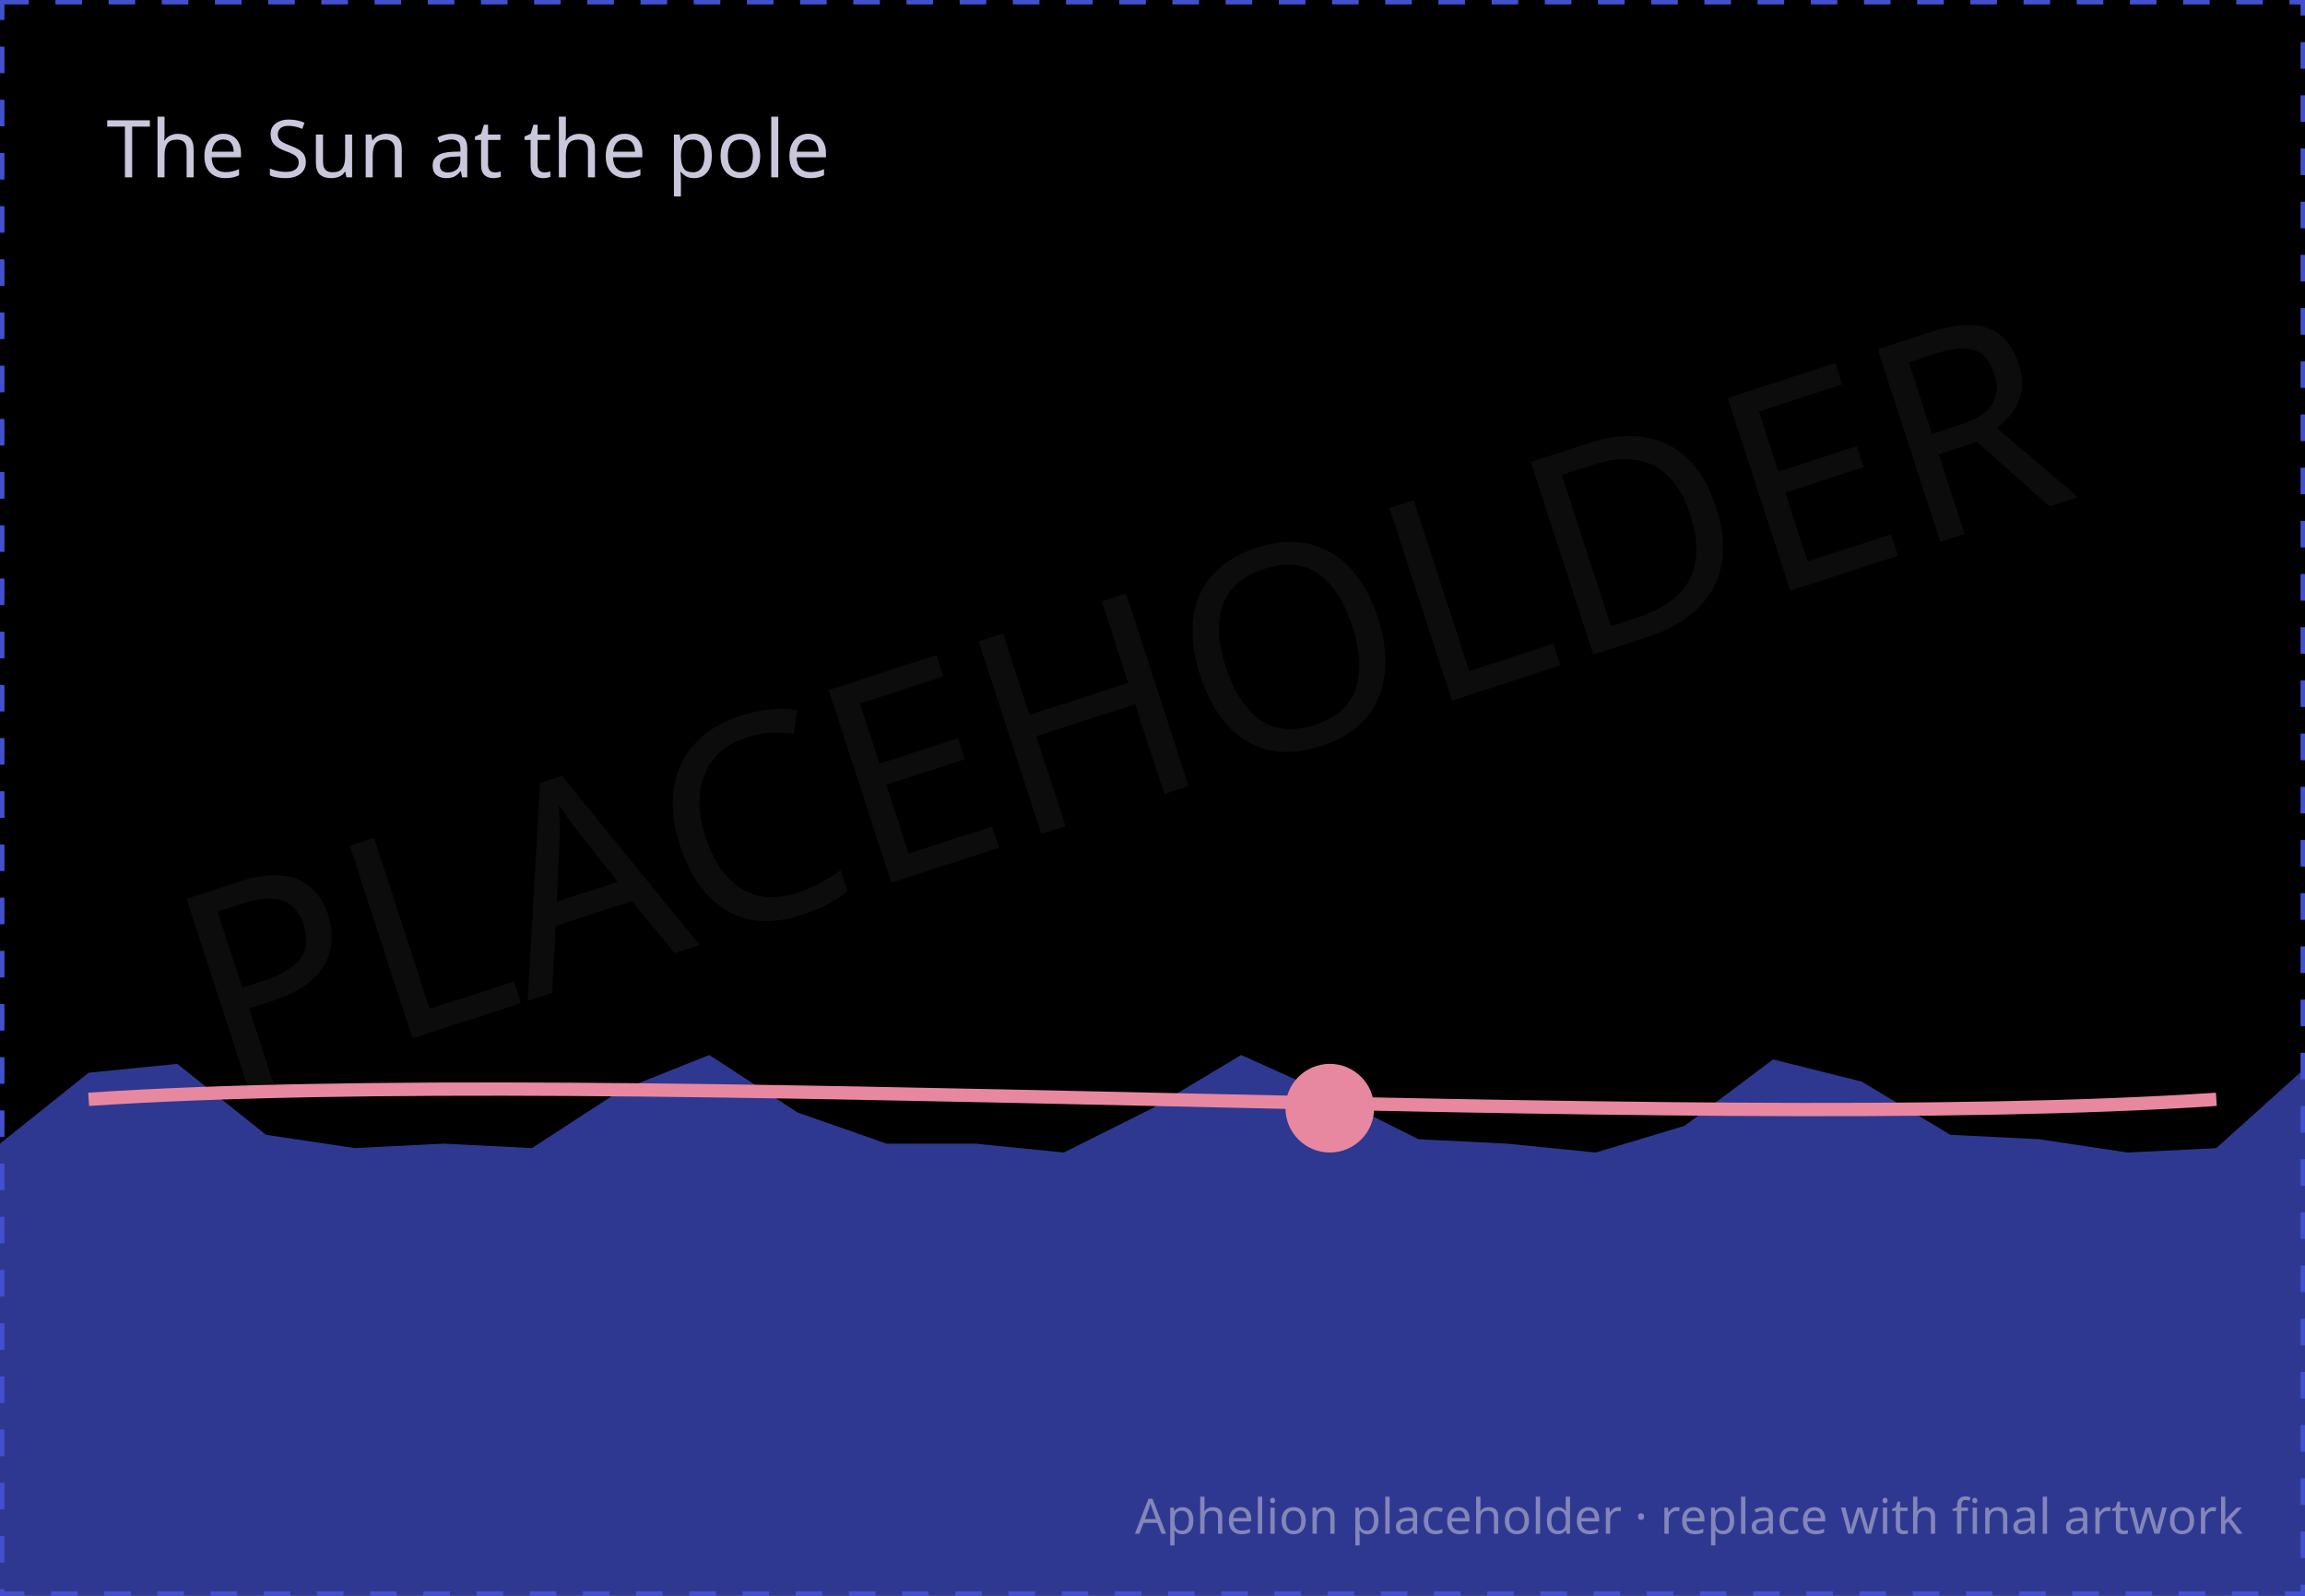
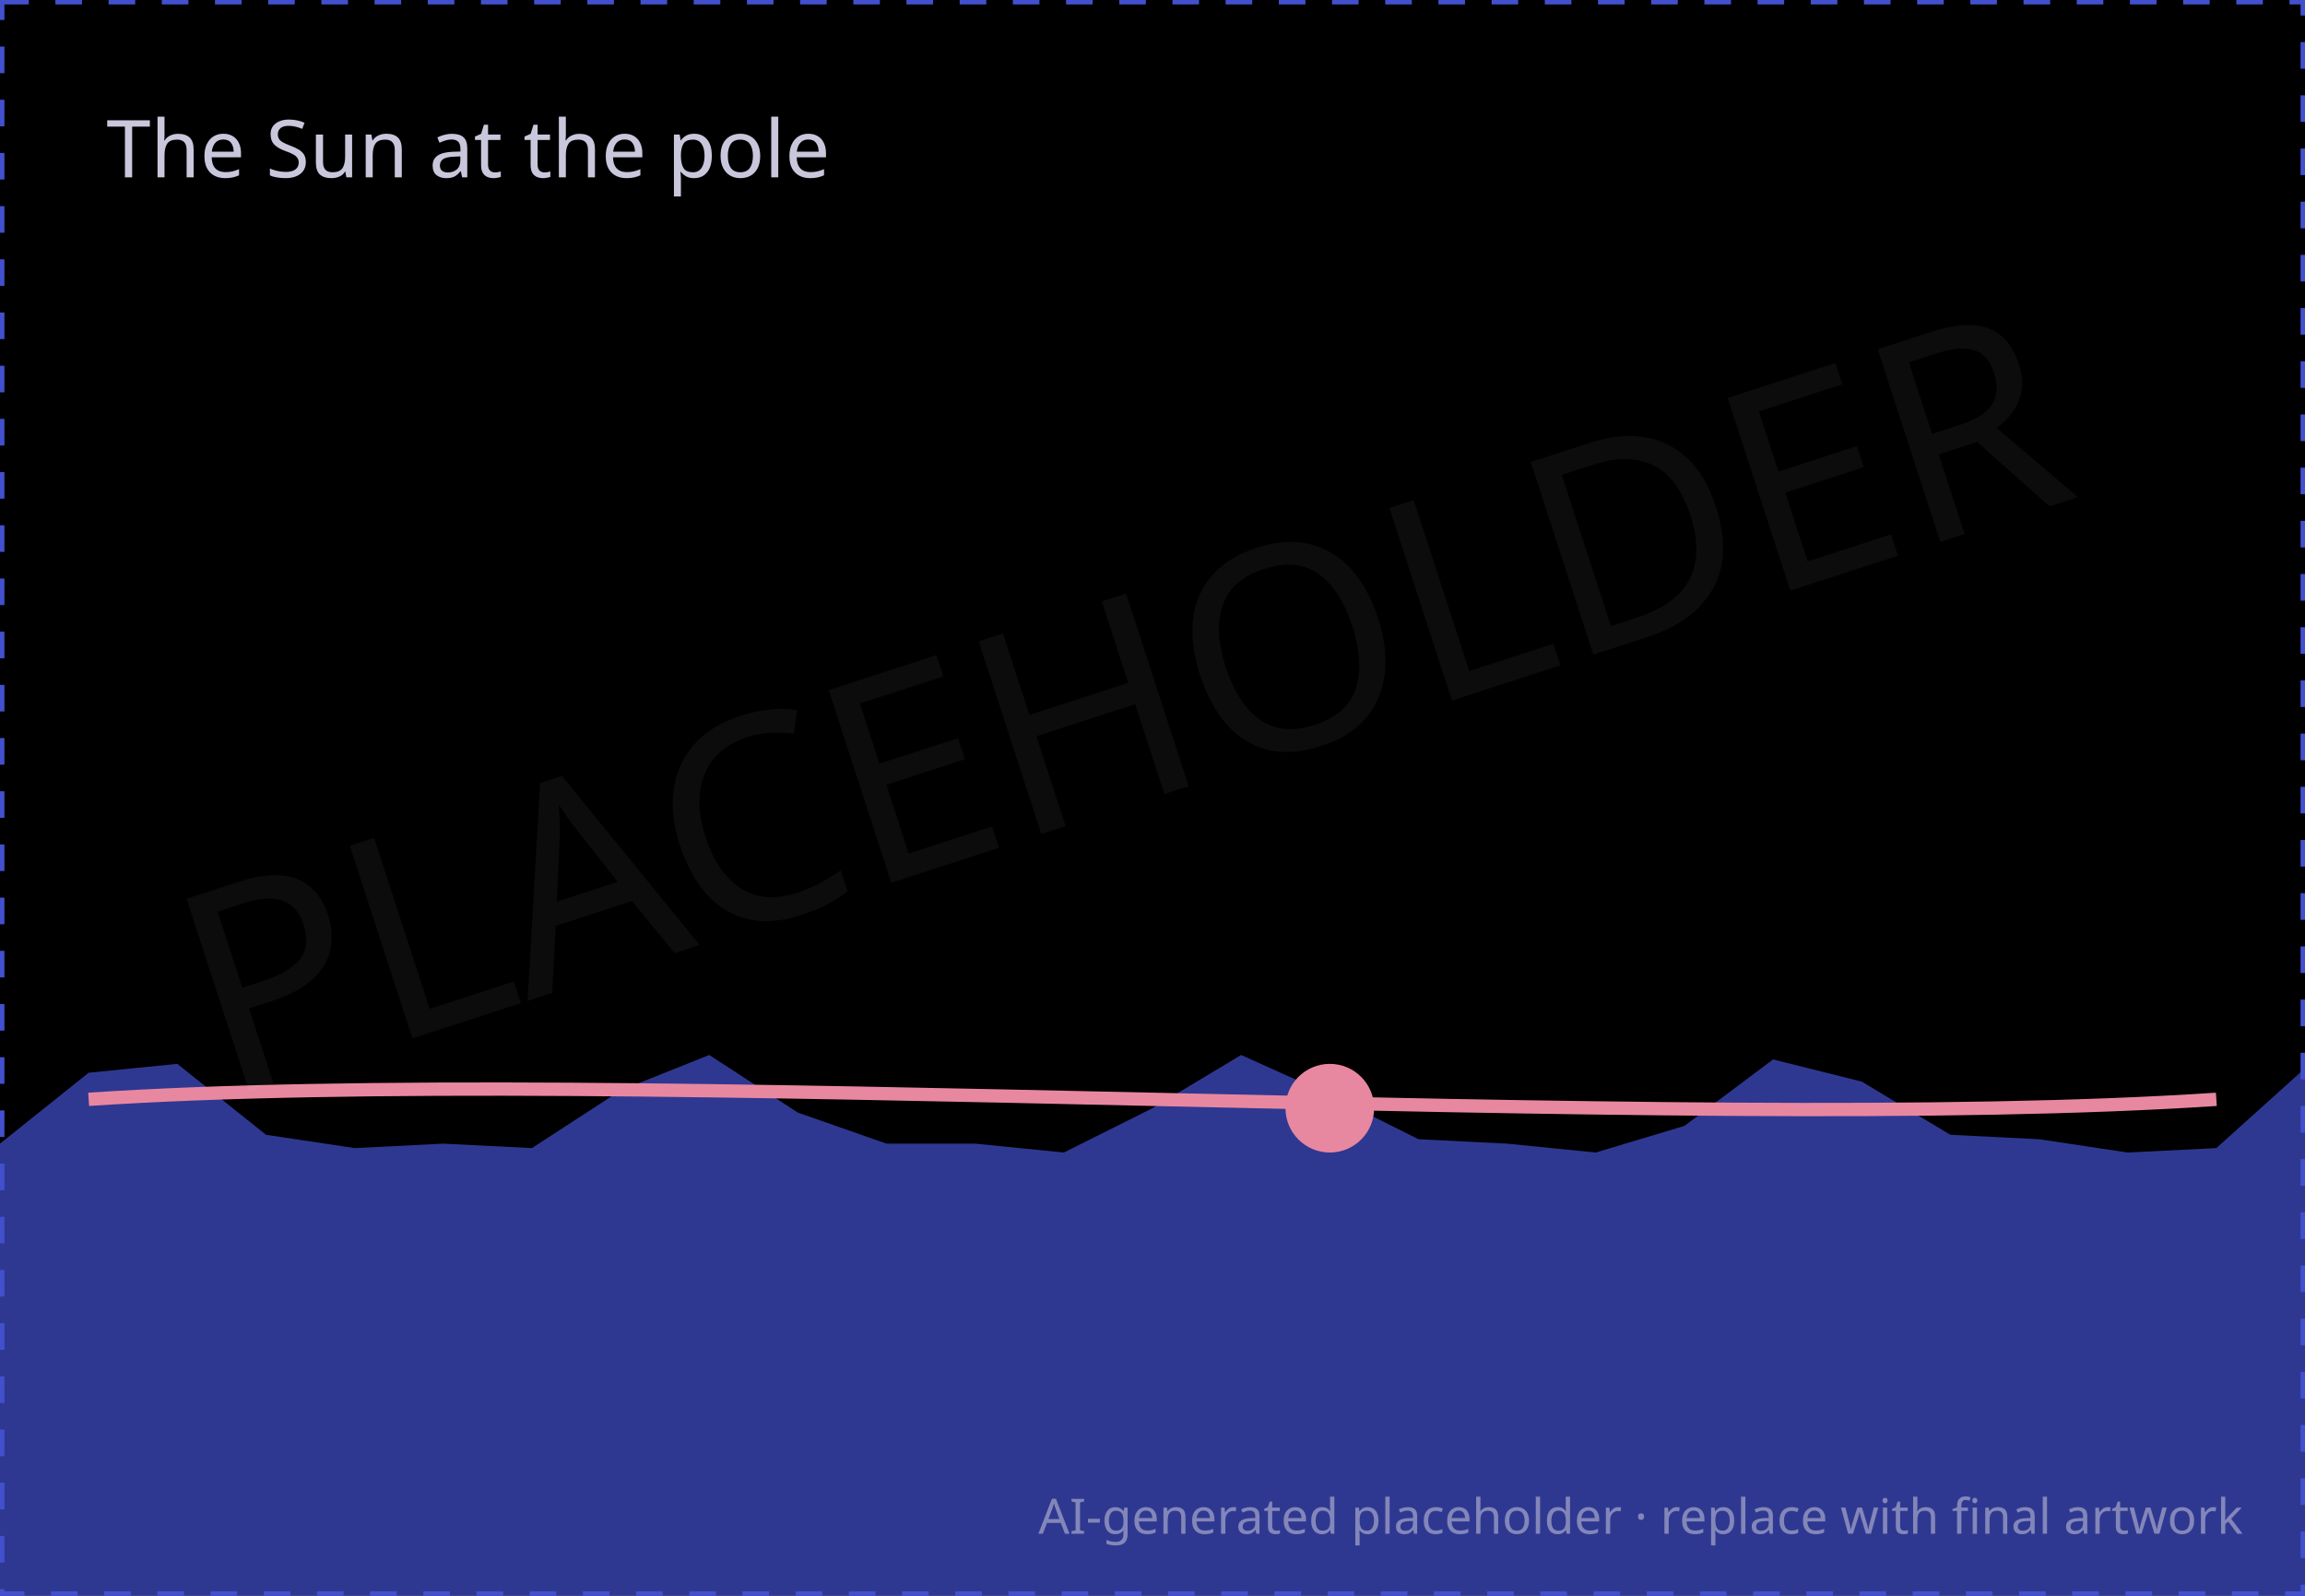
<svg xmlns="http://www.w3.org/2000/svg" viewBox="0 0 520 360" width="520" height="360" role="img" aria-label="The Sun at the pole (placeholder illustration)">
  <rect width="520" height="360" fill="#000" />
  <rect x="0.5" y="0.5" width="519" height="359" fill="none" stroke="#4350ce" stroke-dasharray="6 6" />
  <polygon points="0,360 0,258 20,242 40,240 60,256 80,259 100,258 120,259 140,246 160,238 180,251 200,258 220,258 240,260 260,250 280,238 300,247 320,257 340,258 360,260 380,254 400,239 420,244 440,256 460,257 480,260 500,259 520,241 520,360" fill="#4350ce" opacity="0.7" />
  <path d="M20 248 C140 240 380 256 500 248" fill="none" stroke="#e888a0" stroke-width="3" />
  <circle cx="300" cy="250" r="10" fill="#e888a0" />
  <text x="24" y="40" font-family="Archivo, sans-serif" font-size="18" fill="#c9c7db">The Sun at the pole</text>
  <g opacity="0.55" font-family="Archivo, sans-serif" font-size="11" fill="#c9c7db">
-     <text x="506" y="346" text-anchor="end">Aphelion placeholder · replace with final artwork</text>
+     <text x="506" y="346" text-anchor="end">AI-generated placeholder · replace with final artwork</text>
  </g>
  <text x="260.0" y="180.0" text-anchor="middle" font-family="Archivo, sans-serif" font-size="64" fill="#c9c7db" opacity="0.06" transform="rotate(-18 260.0 180.0)">PLACEHOLDER</text>
</svg>
